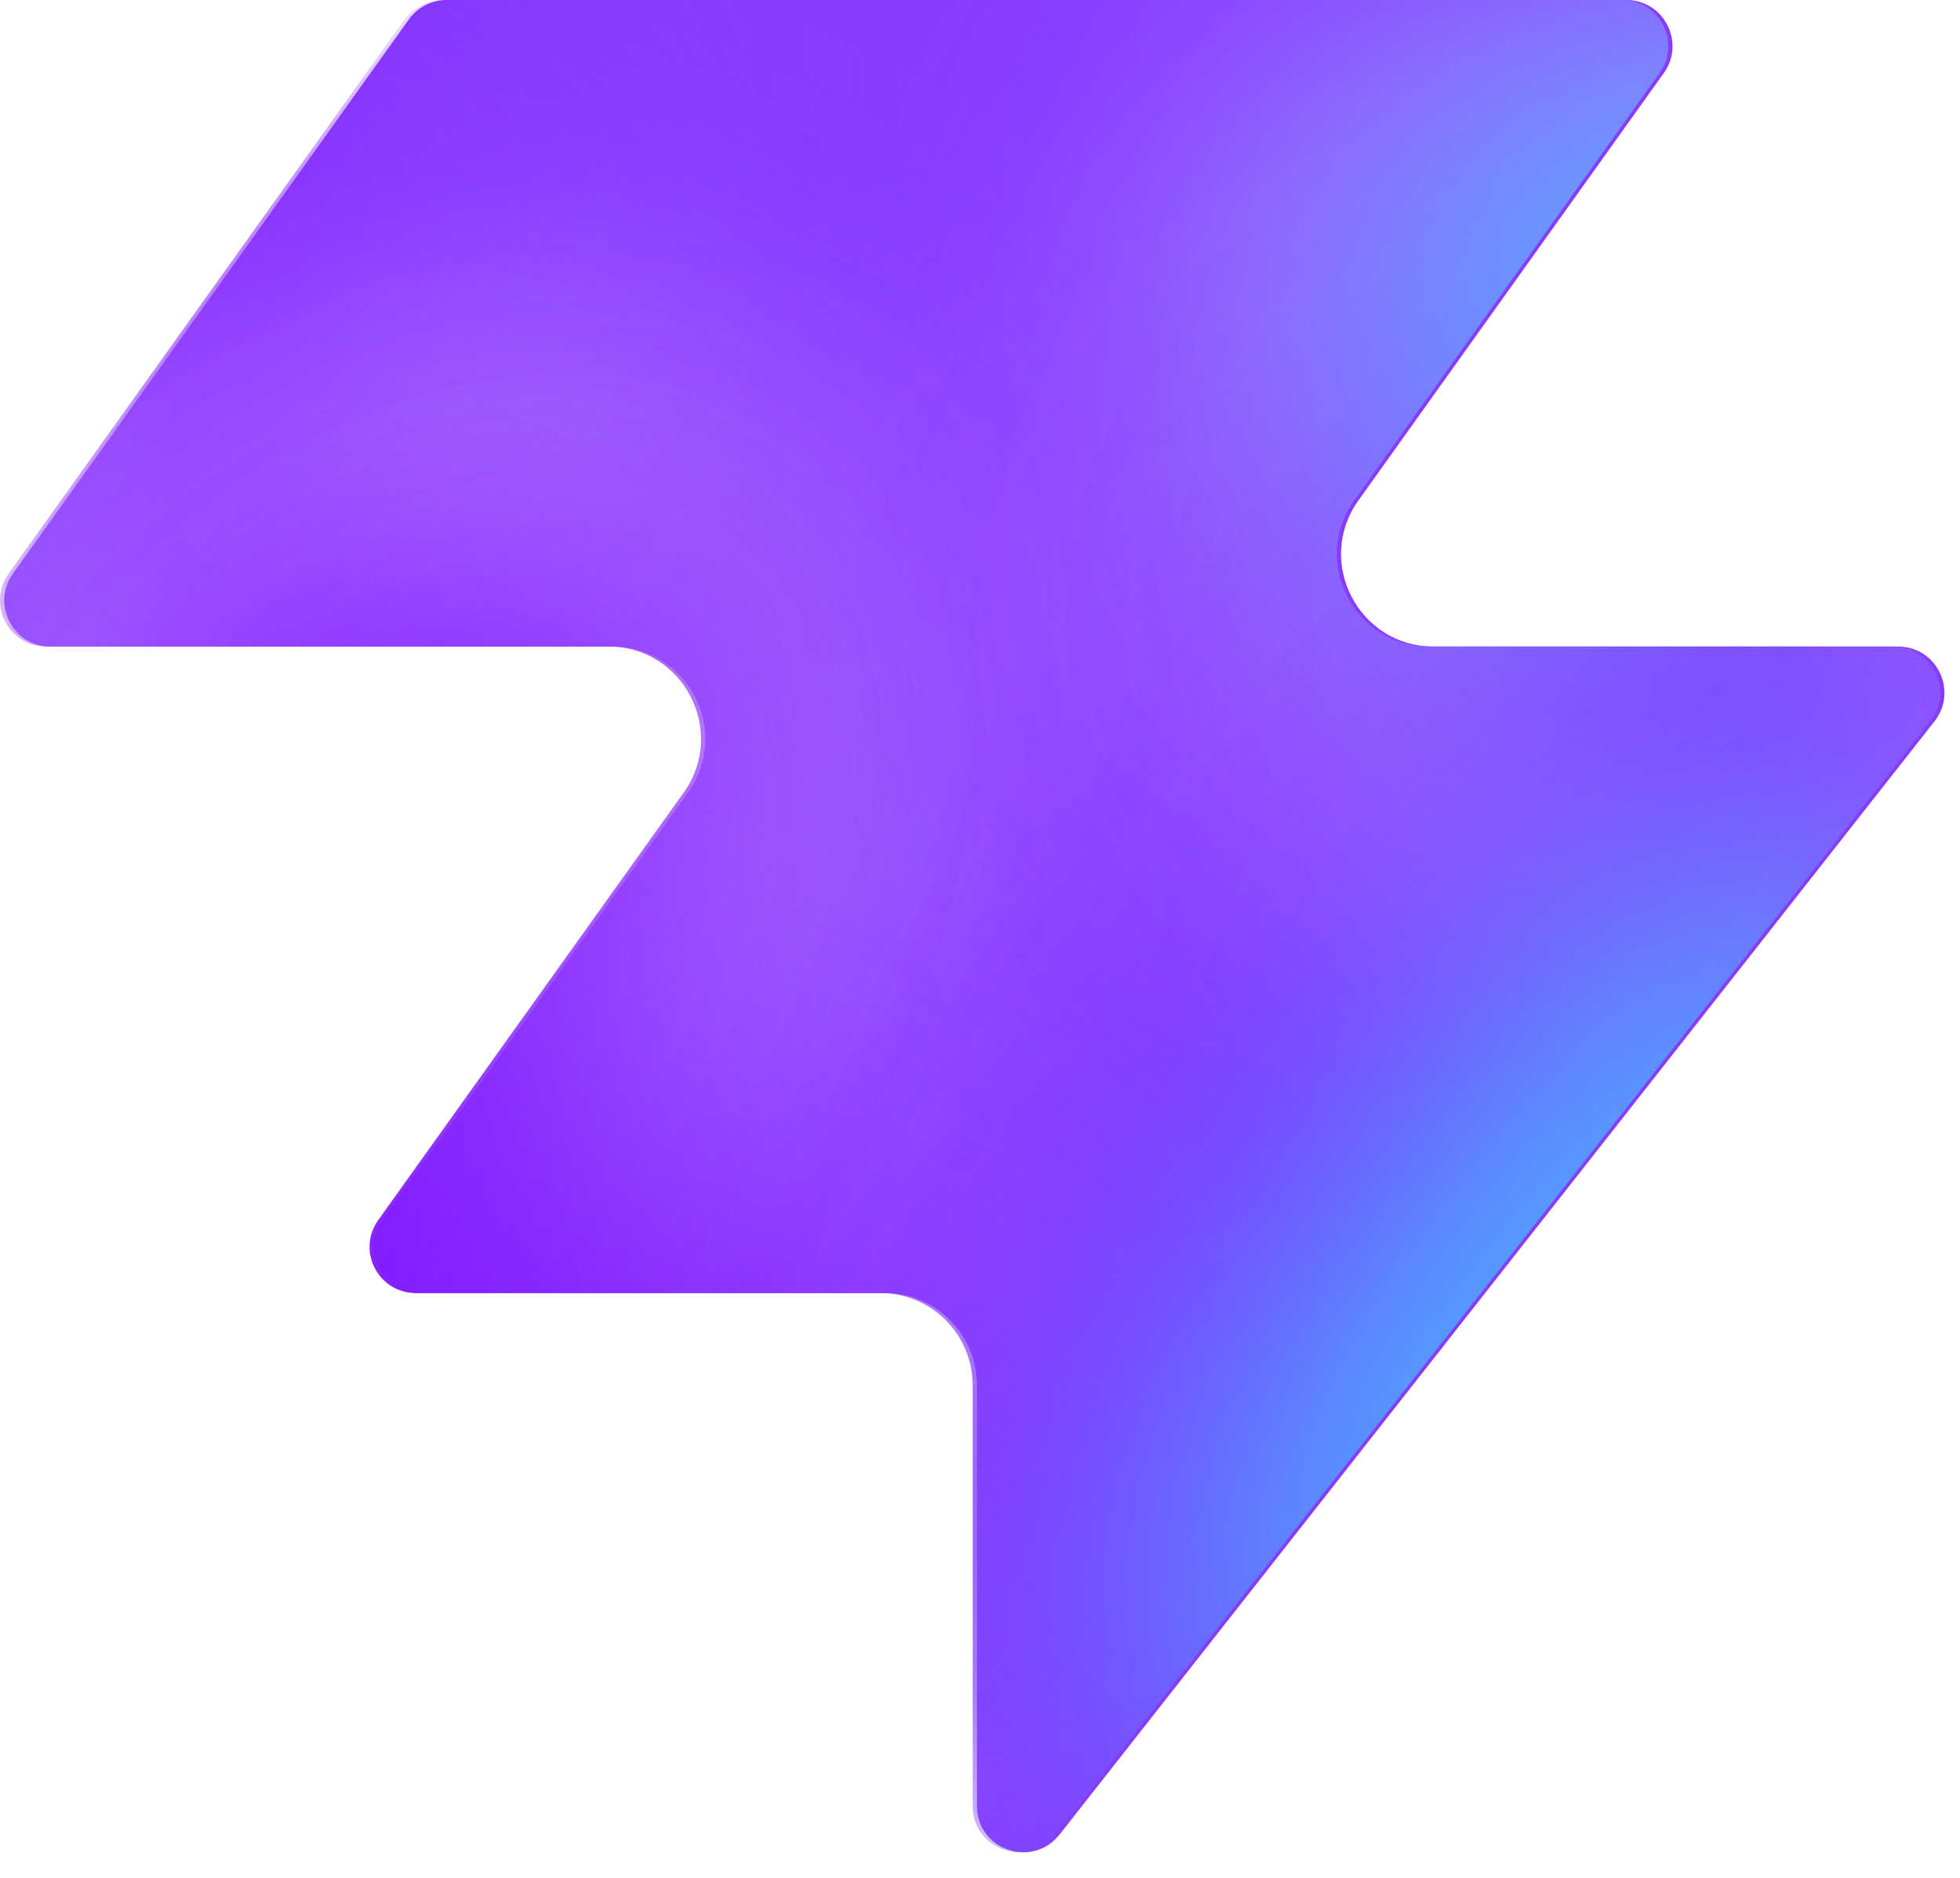
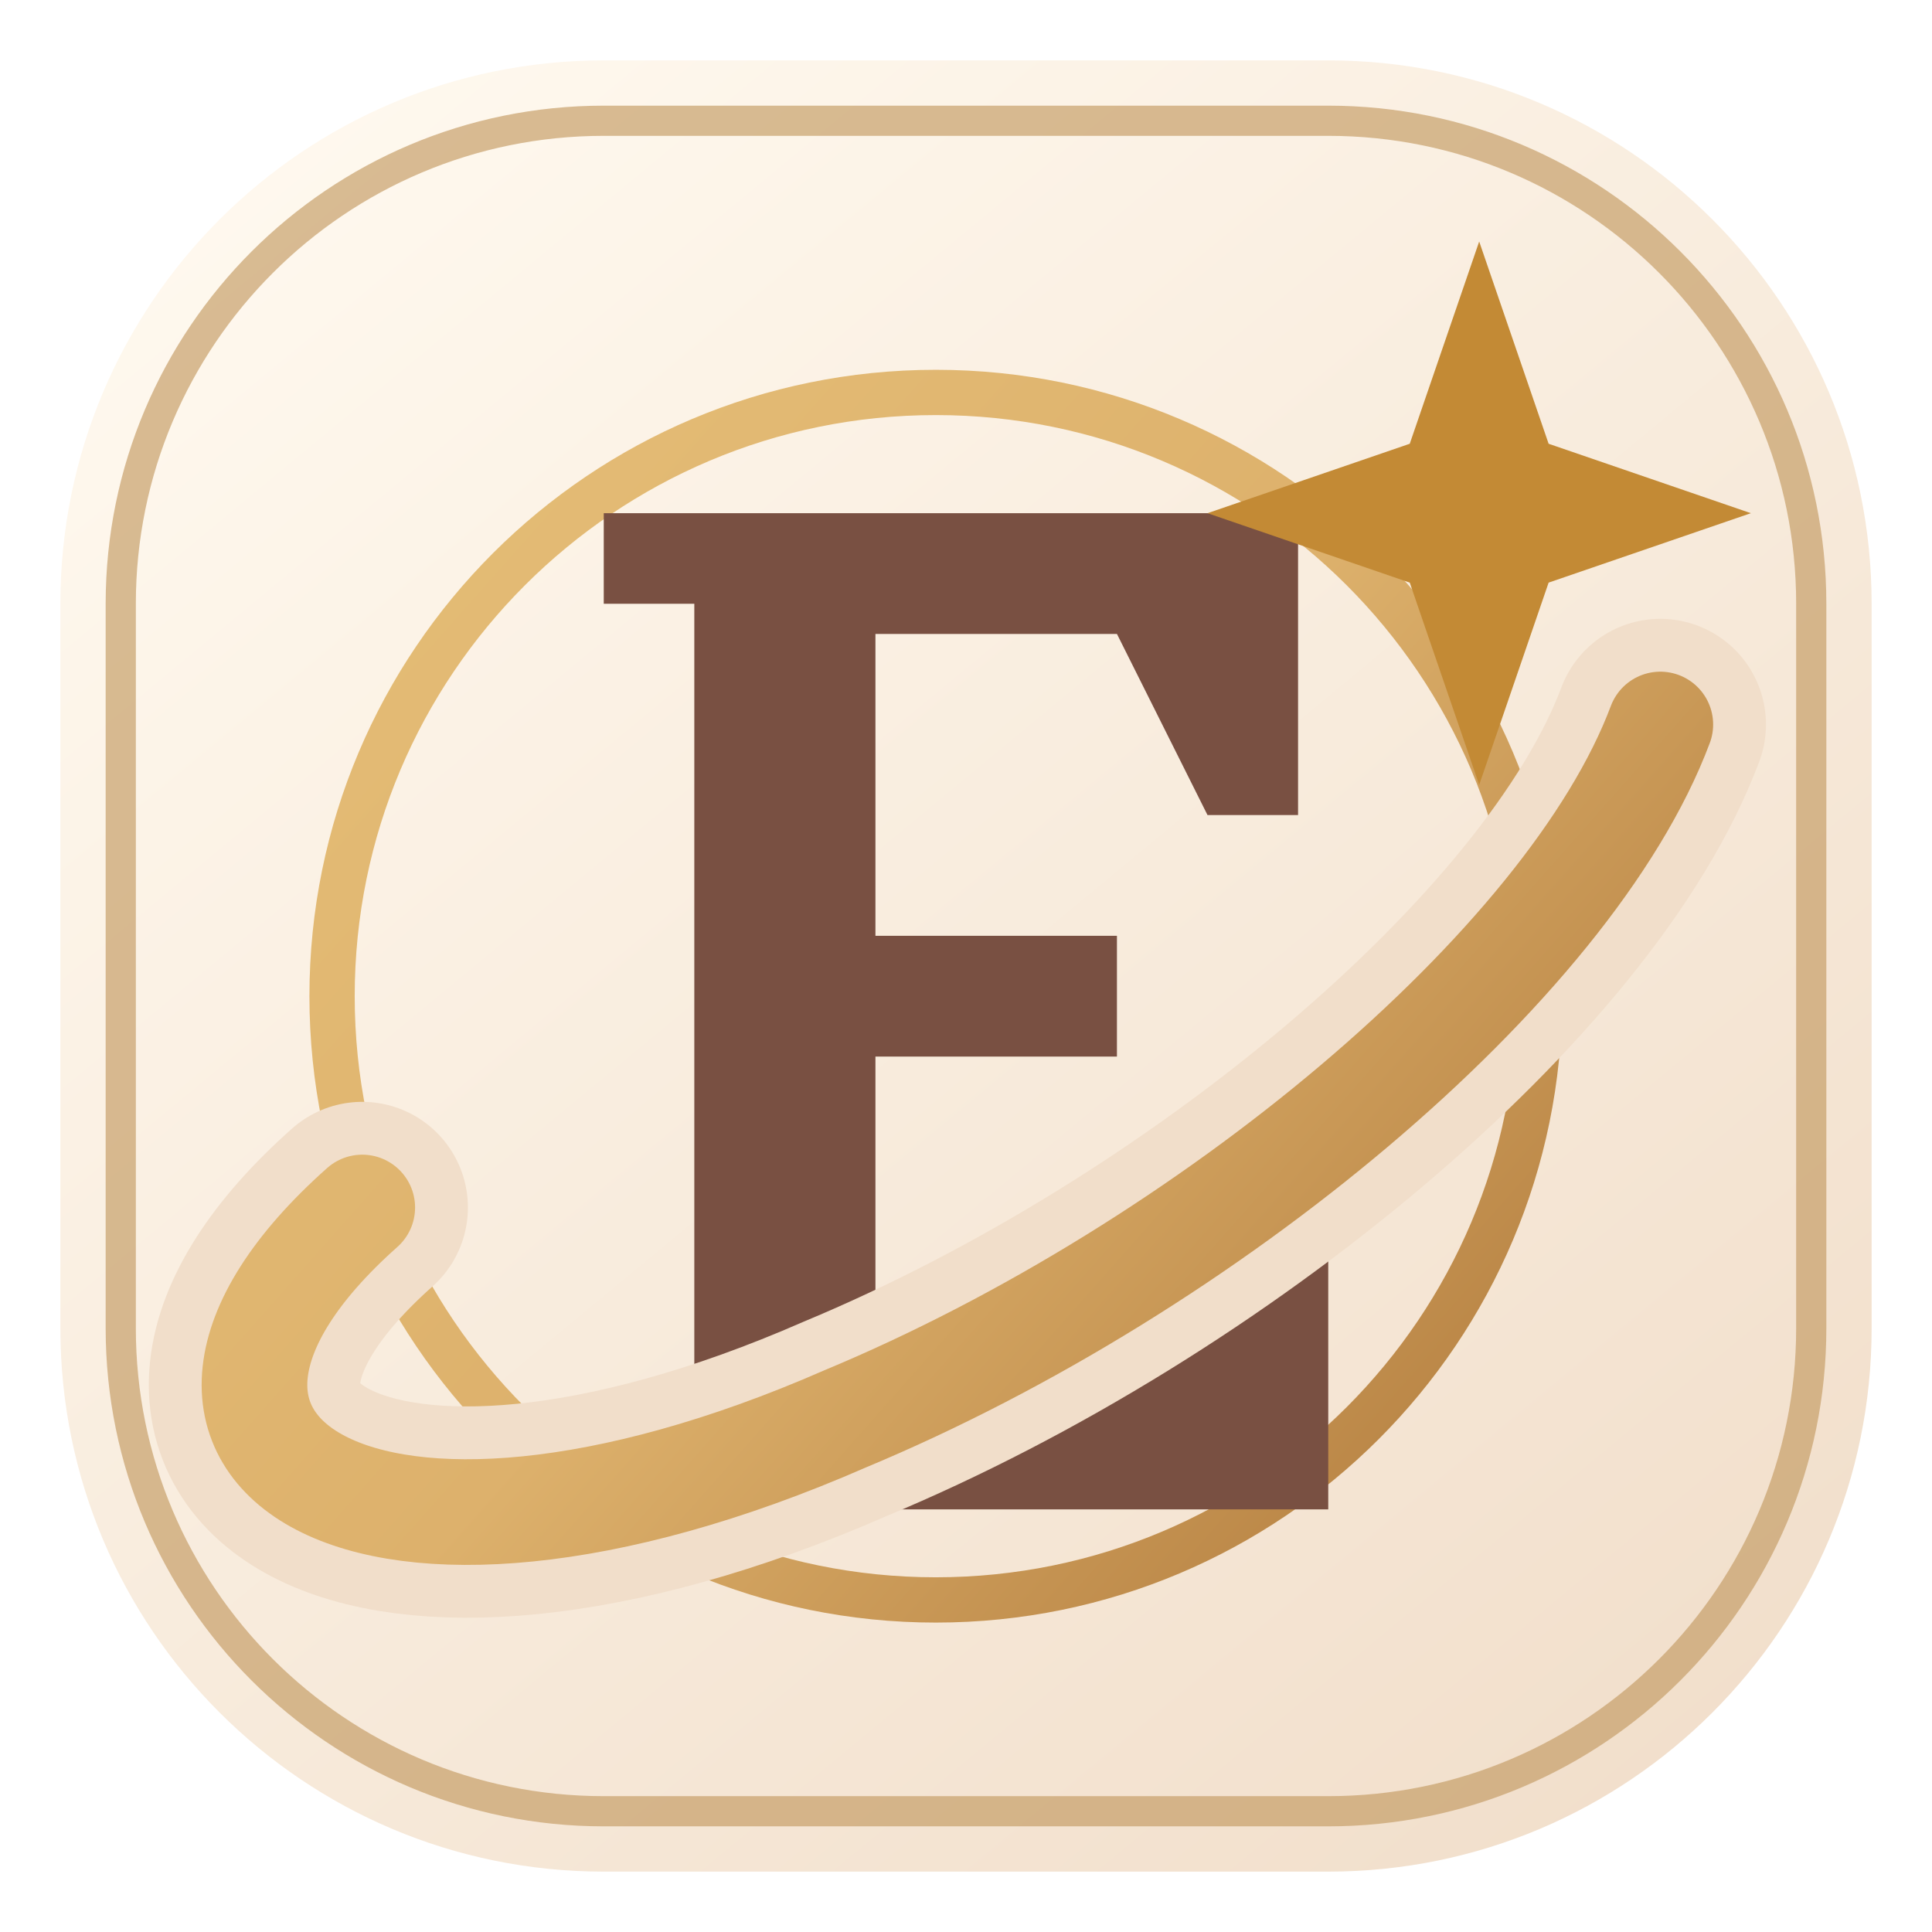
- <svg xmlns="http://www.w3.org/2000/svg" width="48" height="46" fill="none" viewBox="0 0 48 46">
-   <path fill="#863bff" d="M25.946 44.938c-.664.845-2.021.375-2.021-.698V33.937a2.26 2.26 0 0 0-2.262-2.262H10.287c-.92 0-1.456-1.04-.92-1.788l7.48-10.471c1.07-1.497 0-3.578-1.842-3.578H1.237c-.92 0-1.456-1.04-.92-1.788L10.013.474c.214-.297.556-.474.92-.474h28.894c.92 0 1.456 1.04.92 1.788l-7.48 10.471c-1.07 1.498 0 3.579 1.842 3.579h11.377c.943 0 1.473 1.088.89 1.83L25.947 44.94z" style="fill:#863bff;fill:color(display-p3 .525 .23 1);fill-opacity:1" />
-   <mask id="a" width="48" height="46" x="0" y="0" maskUnits="userSpaceOnUse" style="mask-type:alpha">
-     <path fill="#000" d="M25.842 44.938c-.664.844-2.021.375-2.021-.698V33.937a2.26 2.26 0 0 0-2.262-2.262H10.183c-.92 0-1.456-1.04-.92-1.788l7.48-10.471c1.07-1.498 0-3.579-1.842-3.579H1.133c-.92 0-1.456-1.04-.92-1.787L9.91.473c.214-.297.556-.474.92-.474h28.894c.92 0 1.456 1.04.92 1.788l-7.48 10.471c-1.07 1.498 0 3.578 1.842 3.578h11.377c.943 0 1.473 1.088.89 1.832L25.843 44.94z" style="fill:#000;fill-opacity:1" />
-   </mask>
-   <g mask="url(#a)">
-     <g filter="url(#b)">
-       <ellipse cx="5.508" cy="14.704" fill="#ede6ff" rx="5.508" ry="14.704" style="fill:#ede6ff;fill:color(display-p3 .927 .903 1);fill-opacity:1" transform="matrix(.00324 1 1 -.00324 -4.47 31.516)" />
-     </g>
-     <g filter="url(#c)">
-       <ellipse cx="10.399" cy="29.851" fill="#ede6ff" rx="10.399" ry="29.851" style="fill:#ede6ff;fill:color(display-p3 .927 .903 1);fill-opacity:1" transform="matrix(.00324 1 1 -.00324 -39.328 7.883)" />
-     </g>
-     <g filter="url(#d)">
-       <ellipse cx="5.508" cy="30.487" fill="#7e14ff" rx="5.508" ry="30.487" style="fill:#7e14ff;fill:color(display-p3 .492 .077 1);fill-opacity:1" transform="rotate(89.814 -25.913 -14.639)scale(1 -1)" />
-     </g>
-     <g filter="url(#e)">
-       <ellipse cx="5.508" cy="30.599" fill="#7e14ff" rx="5.508" ry="30.599" style="fill:#7e14ff;fill:color(display-p3 .492 .077 1);fill-opacity:1" transform="rotate(89.814 -32.644 -3.334)scale(1 -1)" />
-     </g>
-     <g filter="url(#f)">
-       <ellipse cx="5.508" cy="30.599" fill="#7e14ff" rx="5.508" ry="30.599" style="fill:#7e14ff;fill:color(display-p3 .492 .077 1);fill-opacity:1" transform="matrix(.00324 1 1 -.00324 -34.34 30.47)" />
-     </g>
-     <g filter="url(#g)">
-       <ellipse cx="14.072" cy="22.078" fill="#ede6ff" rx="14.072" ry="22.078" style="fill:#ede6ff;fill:color(display-p3 .927 .903 1);fill-opacity:1" transform="rotate(93.35 24.506 48.493)scale(-1 1)" />
-     </g>
-     <g filter="url(#h)">
-       <ellipse cx="3.47" cy="21.501" fill="#7e14ff" rx="3.47" ry="21.501" style="fill:#7e14ff;fill:color(display-p3 .492 .077 1);fill-opacity:1" transform="rotate(89.009 28.708 47.59)scale(-1 1)" />
-     </g>
-     <g filter="url(#i)">
-       <ellipse cx="3.47" cy="21.501" fill="#7e14ff" rx="3.47" ry="21.501" style="fill:#7e14ff;fill:color(display-p3 .492 .077 1);fill-opacity:1" transform="rotate(89.009 28.708 47.59)scale(-1 1)" />
-     </g>
-     <g filter="url(#j)">
-       <ellipse cx=".387" cy="8.972" fill="#7e14ff" rx="4.407" ry="29.108" style="fill:#7e14ff;fill:color(display-p3 .492 .077 1);fill-opacity:1" transform="rotate(39.51 .387 8.972)" />
-     </g>
-     <g filter="url(#k)">
-       <ellipse cx="47.523" cy="-6.092" fill="#7e14ff" rx="4.407" ry="29.108" style="fill:#7e14ff;fill:color(display-p3 .492 .077 1);fill-opacity:1" transform="rotate(37.892 47.523 -6.092)" />
-     </g>
-     <g filter="url(#l)">
-       <ellipse cx="41.412" cy="6.333" fill="#47bfff" rx="5.971" ry="9.665" style="fill:#47bfff;fill:color(display-p3 .28 .748 1);fill-opacity:1" transform="rotate(37.892 41.412 6.333)" />
-     </g>
-     <g filter="url(#m)">
-       <ellipse cx="-1.879" cy="38.332" fill="#7e14ff" rx="4.407" ry="29.108" style="fill:#7e14ff;fill:color(display-p3 .492 .077 1);fill-opacity:1" transform="rotate(37.892 -1.88 38.332)" />
-     </g>
-     <g filter="url(#n)">
-       <ellipse cx="-1.879" cy="38.332" fill="#7e14ff" rx="4.407" ry="29.108" style="fill:#7e14ff;fill:color(display-p3 .492 .077 1);fill-opacity:1" transform="rotate(37.892 -1.88 38.332)" />
-     </g>
-     <g filter="url(#o)">
-       <ellipse cx="35.651" cy="29.907" fill="#7e14ff" rx="4.407" ry="29.108" style="fill:#7e14ff;fill:color(display-p3 .492 .077 1);fill-opacity:1" transform="rotate(37.892 35.651 29.907)" />
-     </g>
-     <g filter="url(#p)">
-       <ellipse cx="38.418" cy="32.4" fill="#47bfff" rx="5.971" ry="15.297" style="fill:#47bfff;fill:color(display-p3 .28 .748 1);fill-opacity:1" transform="rotate(37.892 38.418 32.4)" />
-     </g>
-   </g>
+ <svg xmlns="http://www.w3.org/2000/svg" viewBox="0 0 64 64" fill="none">
  <defs>
-     <filter id="b" width="60.045" height="41.654" x="-19.77" y="16.149" color-interpolation-filters="sRGB" filterUnits="userSpaceOnUse">
-       <feFlood flood-opacity="0" result="BackgroundImageFix" />
-       <feBlend in="SourceGraphic" in2="BackgroundImageFix" result="shape" />
-       <feGaussianBlur result="effect1_foregroundBlur_2002_17158" stdDeviation="7.659" />
-     </filter>
-     <filter id="c" width="90.34" height="51.437" x="-54.613" y="-7.533" color-interpolation-filters="sRGB" filterUnits="userSpaceOnUse">
-       <feFlood flood-opacity="0" result="BackgroundImageFix" />
-       <feBlend in="SourceGraphic" in2="BackgroundImageFix" result="shape" />
-       <feGaussianBlur result="effect1_foregroundBlur_2002_17158" stdDeviation="7.659" />
-     </filter>
-     <filter id="d" width="79.355" height="29.4" x="-49.64" y="2.03" color-interpolation-filters="sRGB" filterUnits="userSpaceOnUse">
-       <feFlood flood-opacity="0" result="BackgroundImageFix" />
-       <feBlend in="SourceGraphic" in2="BackgroundImageFix" result="shape" />
-       <feGaussianBlur result="effect1_foregroundBlur_2002_17158" stdDeviation="4.596" />
-     </filter>
-     <filter id="e" width="79.579" height="29.4" x="-45.045" y="20.029" color-interpolation-filters="sRGB" filterUnits="userSpaceOnUse">
-       <feFlood flood-opacity="0" result="BackgroundImageFix" />
-       <feBlend in="SourceGraphic" in2="BackgroundImageFix" result="shape" />
-       <feGaussianBlur result="effect1_foregroundBlur_2002_17158" stdDeviation="4.596" />
-     </filter>
-     <filter id="f" width="79.579" height="29.4" x="-43.513" y="21.178" color-interpolation-filters="sRGB" filterUnits="userSpaceOnUse">
-       <feFlood flood-opacity="0" result="BackgroundImageFix" />
-       <feBlend in="SourceGraphic" in2="BackgroundImageFix" result="shape" />
-       <feGaussianBlur result="effect1_foregroundBlur_2002_17158" stdDeviation="4.596" />
-     </filter>
-     <filter id="g" width="74.749" height="58.852" x="15.756" y="-17.901" color-interpolation-filters="sRGB" filterUnits="userSpaceOnUse">
-       <feFlood flood-opacity="0" result="BackgroundImageFix" />
-       <feBlend in="SourceGraphic" in2="BackgroundImageFix" result="shape" />
-       <feGaussianBlur result="effect1_foregroundBlur_2002_17158" stdDeviation="7.659" />
-     </filter>
-     <filter id="h" width="61.377" height="25.362" x="23.548" y="2.284" color-interpolation-filters="sRGB" filterUnits="userSpaceOnUse">
-       <feFlood flood-opacity="0" result="BackgroundImageFix" />
-       <feBlend in="SourceGraphic" in2="BackgroundImageFix" result="shape" />
-       <feGaussianBlur result="effect1_foregroundBlur_2002_17158" stdDeviation="4.596" />
-     </filter>
-     <filter id="i" width="61.377" height="25.362" x="23.548" y="2.284" color-interpolation-filters="sRGB" filterUnits="userSpaceOnUse">
-       <feFlood flood-opacity="0" result="BackgroundImageFix" />
-       <feBlend in="SourceGraphic" in2="BackgroundImageFix" result="shape" />
-       <feGaussianBlur result="effect1_foregroundBlur_2002_17158" stdDeviation="4.596" />
-     </filter>
-     <filter id="j" width="56.045" height="63.649" x="-27.636" y="-22.853" color-interpolation-filters="sRGB" filterUnits="userSpaceOnUse">
-       <feFlood flood-opacity="0" result="BackgroundImageFix" />
-       <feBlend in="SourceGraphic" in2="BackgroundImageFix" result="shape" />
-       <feGaussianBlur result="effect1_foregroundBlur_2002_17158" stdDeviation="4.596" />
-     </filter>
-     <filter id="k" width="54.814" height="64.646" x="20.116" y="-38.415" color-interpolation-filters="sRGB" filterUnits="userSpaceOnUse">
-       <feFlood flood-opacity="0" result="BackgroundImageFix" />
-       <feBlend in="SourceGraphic" in2="BackgroundImageFix" result="shape" />
-       <feGaussianBlur result="effect1_foregroundBlur_2002_17158" stdDeviation="4.596" />
-     </filter>
-     <filter id="l" width="33.541" height="35.313" x="24.641" y="-11.323" color-interpolation-filters="sRGB" filterUnits="userSpaceOnUse">
-       <feFlood flood-opacity="0" result="BackgroundImageFix" />
-       <feBlend in="SourceGraphic" in2="BackgroundImageFix" result="shape" />
-       <feGaussianBlur result="effect1_foregroundBlur_2002_17158" stdDeviation="4.596" />
-     </filter>
-     <filter id="m" width="54.814" height="64.646" x="-29.286" y="6.009" color-interpolation-filters="sRGB" filterUnits="userSpaceOnUse">
-       <feFlood flood-opacity="0" result="BackgroundImageFix" />
-       <feBlend in="SourceGraphic" in2="BackgroundImageFix" result="shape" />
-       <feGaussianBlur result="effect1_foregroundBlur_2002_17158" stdDeviation="4.596" />
-     </filter>
-     <filter id="n" width="54.814" height="64.646" x="-29.286" y="6.009" color-interpolation-filters="sRGB" filterUnits="userSpaceOnUse">
-       <feFlood flood-opacity="0" result="BackgroundImageFix" />
-       <feBlend in="SourceGraphic" in2="BackgroundImageFix" result="shape" />
-       <feGaussianBlur result="effect1_foregroundBlur_2002_17158" stdDeviation="4.596" />
-     </filter>
-     <filter id="o" width="54.814" height="64.646" x="8.244" y="-2.416" color-interpolation-filters="sRGB" filterUnits="userSpaceOnUse">
-       <feFlood flood-opacity="0" result="BackgroundImageFix" />
-       <feBlend in="SourceGraphic" in2="BackgroundImageFix" result="shape" />
-       <feGaussianBlur result="effect1_foregroundBlur_2002_17158" stdDeviation="4.596" />
-     </filter>
-     <filter id="p" width="39.409" height="43.623" x="18.713" y="10.588" color-interpolation-filters="sRGB" filterUnits="userSpaceOnUse">
-       <feFlood flood-opacity="0" result="BackgroundImageFix" />
-       <feBlend in="SourceGraphic" in2="BackgroundImageFix" result="shape" />
-       <feGaussianBlur result="effect1_foregroundBlur_2002_17158" stdDeviation="4.596" />
-     </filter>
+     <linearGradient id="surface" x1="8" y1="4" x2="56" y2="62" gradientUnits="userSpaceOnUse">
+       <stop stop-color="#FFF9EF" />
+       <stop offset="1" stop-color="#F1DECA" />
+     </linearGradient>
+     <linearGradient id="gold" x1="10" y1="12" x2="54" y2="51" gradientUnits="userSpaceOnUse">
+       <stop stop-color="#E6BF78" />
+       <stop offset=".5" stop-color="#DDB16C" />
+       <stop offset="1" stop-color="#AF783A" />
+     </linearGradient>
  </defs>
+   <rect x="2" y="2" width="60" height="60" rx="18" fill="url(#surface)" />
+   <rect x="4" y="4" width="56" height="56" rx="16" stroke="#C49A62" stroke-opacity=".65" />
+   <circle cx="31" cy="33" r="20" stroke="url(#gold)" stroke-width="1.5" />
+   <path d="M20 17h23v10h-3l-3-6h-8v10h8v4h-8v11h8l4-7h3v11H20v-3h3V20h-3z" fill="#795042" />
+   <path d="M12 40C3 48 12 54 28 47c12-5 24-15 27-23" stroke="#F1DECA" stroke-width="7" stroke-linecap="round" />
+   <path d="M12 40C3 48 12 54 28 47c12-5 24-15 27-23" stroke="url(#gold)" stroke-width="3.5" stroke-linecap="round" />
+   <path d="m49 8 2.3 6.7L58 17l-6.7 2.3L49 26l-2.3-6.7L40 17l6.7-2.3z" fill="#C38A35" />
</svg>
